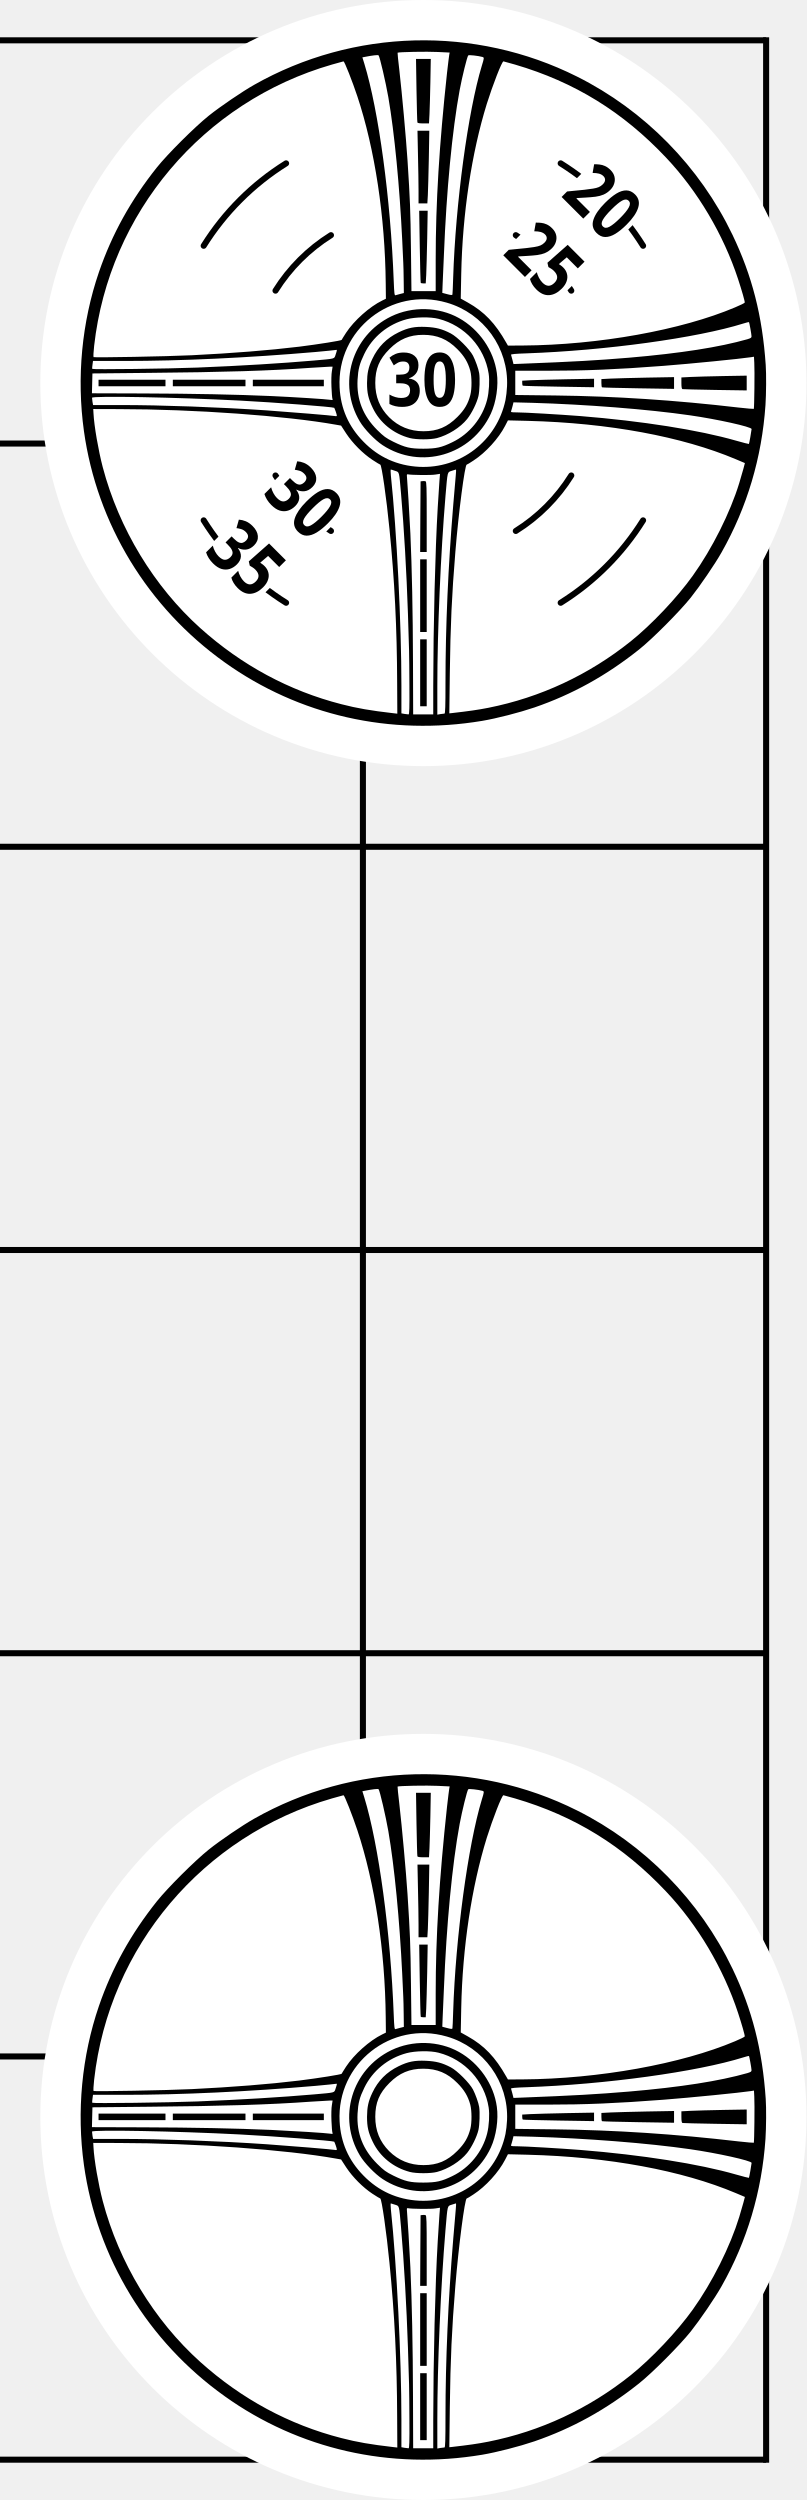
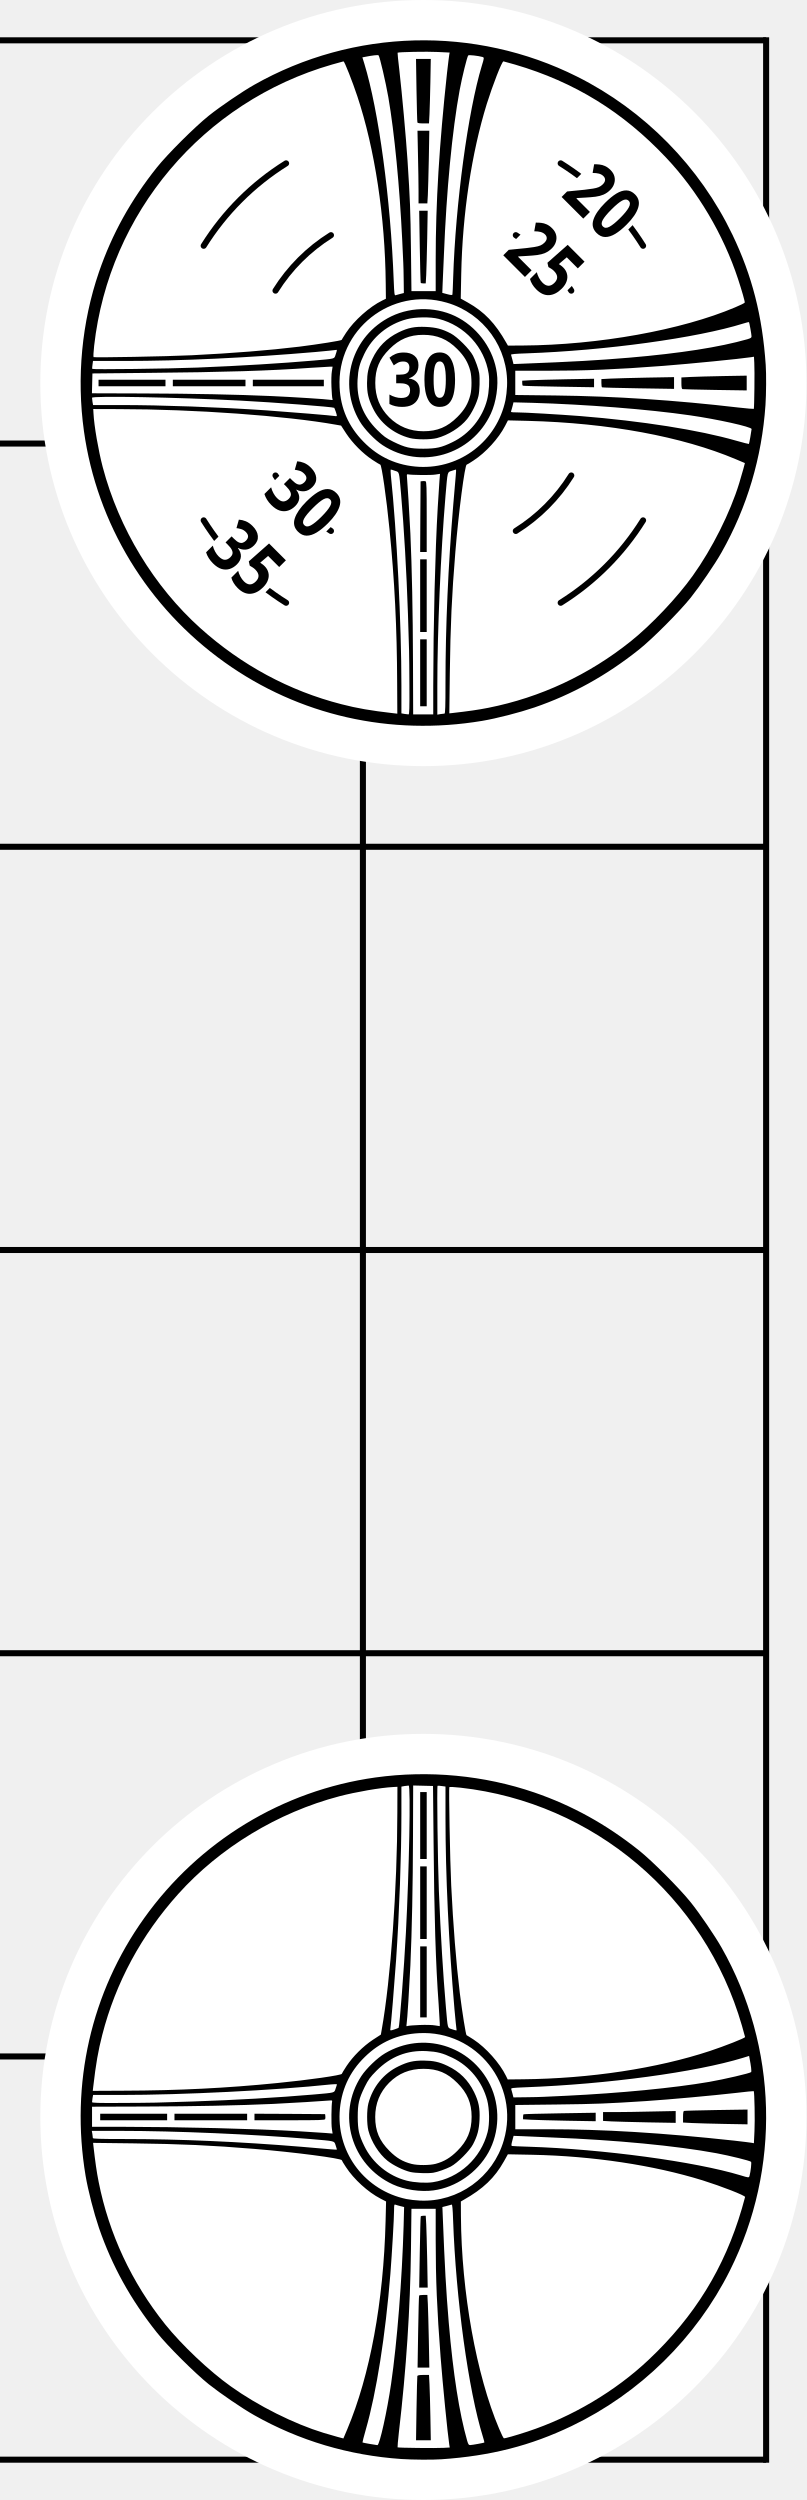
<svg xmlns="http://www.w3.org/2000/svg" xmlns:xlink="http://www.w3.org/1999/xlink" width="200mm" height="620mm" viewBox="0 0 200 620" version="1.1" id="svg8">
  <defs id="defs2" />
  <g id="layer1" transform="translate(0,323)">
    <path style="fill:none;stroke:#000000;stroke-width:1.5;stroke-linecap:butt;stroke-linejoin:miter;stroke-miterlimit:4;stroke-dasharray:none;stroke-opacity:1" d="M 0,287 H 190" id="path3016" />
    <use x="0" y="0" xlink:href="#path3016" id="use3018" transform="translate(0,-100)" width="100%" height="100%" />
    <use x="0" y="0" xlink:href="#path3016" id="use3020" transform="translate(0,-200)" width="100%" height="100%" />
    <use x="0" y="0" xlink:href="#path3016" id="use3022" transform="translate(0,-300)" width="100%" height="100%" />
    <use x="0" y="0" xlink:href="#path3016" id="use3024" transform="translate(0,-400)" width="100%" height="100%" />
    <use x="0" y="0" xlink:href="#path3016" id="use3026" transform="translate(0,-500)" width="100%" height="100%" />
    <use x="0" y="0" xlink:href="#path3016" id="use3028" transform="translate(0,-600)" width="100%" height="100%" />
    <path style="fill:none;stroke:#000000;stroke-width:1.5;stroke-linecap:butt;stroke-linejoin:miter;stroke-miterlimit:4;stroke-dasharray:none;stroke-opacity:1" d="M 190,-313.75 V 287.75" id="path3030" />
    <use x="0" y="0" xlink:href="#path3030" id="use3032" transform="translate(-100)" width="100%" height="100%" />
    <circle style="opacity:1;fill:#ffffff;fill-opacity:1;fill-rule:nonzero;stroke:none;stroke-width:2;stroke-linecap:round;stroke-linejoin:round;stroke-miterlimit:4;stroke-dasharray:none;stroke-dashoffset:0;stroke-opacity:1;paint-order:markers stroke fill" id="path17" cx="105" cy="-228" r="95" />
    <use x="0" y="0" xlink:href="#path17" id="use3040" transform="translate(0,430)" width="100%" height="100%" />
    <path id="path354" style="fill:#000000;stroke:none;stroke-width:0.035" d="m 32.74,-228.825 h -8.3 v 0.81 0.81 h 8.3 8.3 v -0.81 -0.81 z m 19.131,0 h -9.009 v 0.81 0.81 h 9.009 9.009 v -0.81 -0.81 z m 19.637,0 h -8.806 v 0.81 0.81 h 8.806 8.806 v -0.81 -0.81 z m 33.505,64.378 h -0.81 v 8.3 8.3 h 0.81 0.81 v -8.3 -8.3 z m 0,-19.84 h -0.81 v 9.009 9.009 h 0.81 0.81 v -9.009 -9.009 z m 0.526,-19.354 c -0.162,-0.061 -0.506,-0.081 -0.769,-0.041 l -0.466,0.061 -0.061,8.766 -0.04,8.746 h 0.81 0.81 v -8.705 c 0,-7.369 -0.041,-8.725 -0.283,-8.827 z m -0.526,-67.091 h -1.053 l 0.142,8.867 c 0.081,4.859 0.182,8.908 0.243,9.009 0.041,0.081 0.344,0.142 0.668,0.142 h 0.567 l 0.121,-2.065 c 0.061,-1.154 0.162,-5.203 0.243,-9.009 l 0.121,-6.944 z m -0.02,-19.84 h -1.458 l 0.121,5.932 c 0.081,3.239 0.142,7.308 0.142,9.009 v 3.077 h 1.093 1.093 l 0.121,-2.065 c 0.061,-1.154 0.162,-5.203 0.243,-9.009 l 0.121,-6.944 z m 0.02,-17.815 h -1.842 l 0.121,7.754 c 0.081,4.251 0.162,7.855 0.223,7.997 0.041,0.162 0.526,0.243 1.478,0.243 h 1.397 l 0.121,-2.267 c 0.061,-1.255 0.162,-4.859 0.223,-7.997 l 0.101,-5.729 z m 13.827,77.942 c -0.162,-1.053 -0.931,-3.178 -1.539,-4.353 -0.85,-1.62 -3.887,-4.656 -5.507,-5.507 -2.146,-1.113 -3.624,-1.498 -6.175,-1.62 -2.814,-0.121 -4.413,0.202 -6.782,1.356 -2.976,1.458 -5.081,3.583 -6.499,6.58 -0.992,2.065 -1.296,3.543 -1.316,5.972 0,2.49 0.324,3.907 1.417,6.175 1.761,3.685 5.122,6.418 9.232,7.49 1.599,0.405 5.081,0.405 6.681,0 2.794,-0.729 5.81,-2.632 7.49,-4.717 1.154,-1.437 2.409,-3.988 2.814,-5.709 0.283,-1.215 0.385,-4.413 0.182,-5.668 z m -2.186,5.365 c -0.567,2.207 -1.458,3.725 -3.219,5.486 -2.51,2.51 -4.94,3.543 -8.422,3.543 -3.34,0 -6.175,-1.154 -8.503,-3.462 -2.328,-2.348 -3.442,-5.081 -3.442,-8.523 0,-3.502 0.992,-5.871 3.523,-8.402 2.47,-2.47 4.98,-3.523 8.381,-3.523 3.421,0 5.992,1.073 8.442,3.543 1.721,1.721 2.652,3.28 3.219,5.385 0.385,1.458 0.405,4.454 0.02,5.952 z m 6.559,-5.446 c -0.749,-5.547 -4.373,-10.79 -9.373,-13.584 -5.041,-2.814 -11.56,-2.976 -16.823,-0.425 -9.798,4.778 -13.361,16.702 -7.774,26.075 1.113,1.883 3.725,4.596 5.628,5.851 9.454,6.195 22.087,2.531 26.865,-7.814 1.316,-2.834 1.923,-6.944 1.478,-10.102 z m -2.409,6.66 c -1.154,4.535 -4.393,8.503 -8.604,10.527 -2.733,1.336 -3.988,1.599 -7.187,1.62 -3.3,0 -4.494,-0.283 -7.491,-1.741 -1.822,-0.911 -2.348,-1.296 -3.968,-2.895 -3.543,-3.543 -5.142,-7.592 -4.879,-12.471 0.142,-2.612 0.506,-4.008 1.66,-6.377 2.045,-4.251 5.891,-7.389 10.527,-8.624 2.146,-0.567 5.851,-0.628 7.895,-0.101 6.499,1.66 11.418,7.025 12.43,13.584 0.263,1.68 0.101,4.616 -0.385,6.478 z m 19.698,-5.081 c -3.765,0.081 -7.774,0.182 -8.908,0.243 l -2.085,0.121 v 0.567 c 0,0.324 0.061,0.628 0.162,0.668 0.081,0.061 4.089,0.162 8.908,0.243 l 8.746,0.142 v -1.053 -1.053 z m 19.941,-0.405 c -3.705,0.081 -7.774,0.182 -9.009,0.243 l -2.288,0.121 v 0.972 c 0,0.547 0.061,1.032 0.162,1.073 0.081,0.061 4.13,0.162 9.009,0.243 l 8.847,0.142 v -1.458 -1.458 z m 18.929,-0.385 c -3.219,0.061 -6.863,0.162 -8.098,0.223 l -2.288,0.121 v 1.397 c 0,0.951 0.081,1.437 0.263,1.498 0.121,0.041 3.765,0.121 8.098,0.202 l 7.835,0.121 v -1.842 -1.822 z m 10.527,-2.733 c -0.83,-12.228 -3.381,-22.148 -8.24,-32.29 -8.118,-16.924 -21.844,-30.893 -38.566,-39.254 -25.306,-12.673 -55.45,-11.904 -80.088,2.065 -2.895,1.64 -8.442,5.405 -11.236,7.652 -3.462,2.774 -10.244,9.535 -12.876,12.835 -6.478,8.138 -11.114,16.52 -14.353,25.933 -4.272,12.471 -5.567,26.176 -3.725,39.436 3.219,23.038 15.811,43.728 34.902,57.353 18.443,13.179 41.097,18.321 63.872,14.515 3.583,-0.607 9.191,-2.045 12.936,-3.32 9.414,-3.239 17.795,-7.875 25.933,-14.353 3.32,-2.632 10.082,-9.434 12.835,-12.876 2.247,-2.814 6.053,-8.381 7.652,-11.236 6.337,-11.195 10.001,-23.524 10.892,-36.541 0.182,-2.713 0.223,-7.774 0.061,-9.92 z m -2.956,10.871 c -0.061,0.041 -1.721,-0.101 -3.725,-0.324 -15.791,-1.842 -30.65,-2.814 -45.409,-2.996 l -10.021,-0.121 v -2.996 -3.016 h 7.693 c 9.819,0 17.41,-0.324 29.051,-1.215 6.802,-0.526 19.03,-1.741 21.702,-2.146 l 0.749,-0.121 0.081,1.498 c 0.121,1.862 0,11.296 -0.121,11.438 z m -1.599,-17.269 c -6.903,1.964 -16.52,3.482 -29.314,4.575 -7.976,0.668 -13.665,0.992 -26.642,1.498 l -2.045,0.081 -0.263,-1.053 c -0.142,-0.567 -0.304,-1.134 -0.344,-1.255 -0.061,-0.142 1.134,-0.263 3.786,-0.344 19.577,-0.688 42.331,-3.806 53.851,-7.41 0.709,-0.223 1.336,-0.385 1.377,-0.344 0.081,0.101 0.607,2.935 0.628,3.502 0.02,0.364 -0.162,0.486 -1.032,0.749 z m 0.749,24.192 c -0.162,0.931 -0.324,1.741 -0.364,1.782 -0.041,0.041 -1.478,-0.344 -3.219,-0.83 -9.151,-2.632 -23.261,-4.859 -38.627,-6.094 -5,-0.385 -13.807,-0.911 -15.771,-0.911 -1.275,0 -1.458,-0.041 -1.356,-0.324 0.081,-0.182 0.223,-0.749 0.364,-1.255 l 0.223,-0.911 4.676,0.121 c 13.179,0.385 28.747,1.599 39.092,3.097 6.762,0.972 15.285,2.854 15.285,3.401 0,0.121 -0.142,0.992 -0.304,1.923 z m -3.765,-32.108 c -13.321,5.648 -33.869,9.353 -52.717,9.474 l -3.644,0.02 -0.385,-0.668 c -2.753,-4.879 -5.466,-7.713 -9.576,-10.021 l -1.741,-0.972 0.121,-6.094 c 0.304,-14.981 2.571,-30.023 6.337,-42.19 1.458,-4.656 3.745,-10.547 4.13,-10.547 0.081,0 1.356,0.364 2.854,0.79 14.779,4.332 26.784,11.742 37.493,23.099 7.814,8.26 14.212,19.07 17.835,30.083 0.952,2.895 1.721,5.588 1.66,5.851 -0.041,0.121 -1.093,0.648 -2.369,1.174 z m 1.012,43.566 c -2.227,7.308 -6.721,16.277 -11.519,22.978 -3.846,5.405 -10.264,12.167 -15.386,16.277 -10.426,8.341 -22.411,13.928 -35.327,16.499 -2.551,0.506 -4.838,0.83 -9.09,1.316 l -0.587,0.061 0.121,-9.839 c 0.162,-12.268 0.486,-19.354 1.377,-30.185 0.79,-9.738 2.348,-21.662 2.814,-21.662 0.081,0 0.85,-0.445 1.68,-1.012 3.037,-1.964 6.235,-5.486 7.835,-8.584 l 0.709,-1.377 4.919,0.121 c 20.022,0.506 38.262,3.887 51.603,9.515 l 2.247,0.952 -0.385,1.458 c -0.223,0.81 -0.668,2.369 -1.012,3.482 z m -57.98,-20.569 c -2.126,10.122 -11.155,17.086 -21.439,16.56 -5.385,-0.283 -10.062,-2.389 -13.807,-6.256 -3.685,-3.765 -5.628,-8.199 -5.891,-13.442 -0.749,-14.293 12.795,-25.022 26.581,-21.014 9.151,2.632 15.386,11.296 14.941,20.771 -0.041,1.073 -0.223,2.591 -0.385,3.381 z m -5.871,-82.902 c -3.421,11.276 -6.519,34.173 -7.106,52.656 -0.061,2.126 -0.142,3.948 -0.182,4.089 -0.061,0.162 -0.405,0.142 -1.296,-0.101 l -1.215,-0.324 0.081,-2.146 c 0.061,-1.174 0.202,-4.494 0.324,-7.389 0.628,-15.851 2.045,-30.711 3.907,-40.793 0.607,-3.239 1.842,-8.28 2.126,-8.563 0.162,-0.162 2.409,0.081 3.523,0.385 0.445,0.142 0.445,0.223 -0.162,2.186 z m -7.086,108.936 c -1.255,15.123 -1.923,30.266 -1.923,43.89 0,6.134 -0.061,7.835 -0.243,7.835 -0.142,0 -0.607,0.061 -1.012,0.121 l -0.769,0.142 v -7.065 c 0,-13.645 0.85,-33.12 2.024,-47.15 0.547,-6.316 0.425,-5.871 1.559,-6.256 0.526,-0.182 0.992,-0.324 1.032,-0.324 0.061,0 0.041,0.668 -0.041,1.478 -0.081,0.79 -0.364,4.11 -0.628,7.329 z m -1.518,-107.397 c -1.964,18.159 -2.834,32.452 -2.834,46.563 v 7.794 h -3.016 -2.996 l -0.121,-10.223 c -0.121,-9.94 -0.223,-12.45 -0.85,-22.168 -0.385,-5.83 -1.377,-16.661 -2.024,-22.35 -0.283,-2.389 -0.486,-4.373 -0.445,-4.393 0.182,-0.182 7.369,-0.324 9.92,-0.182 l 2.996,0.142 -0.101,0.547 c -0.061,0.283 -0.283,2.207 -0.526,4.272 z m -2.328,108.005 c -0.628,10.527 -1.093,29.314 -1.113,44.295 v 7.025 h -2.49 -2.49 l -0.041,-12.795 c -0.041,-12.693 -0.263,-23.443 -0.648,-32.047 -0.182,-3.907 -0.749,-13.24 -0.871,-14.374 -0.02,-0.263 0.061,-0.385 0.263,-0.324 0.81,0.182 5.709,0.243 6.762,0.061 l 1.194,-0.182 -0.142,1.741 c -0.061,0.952 -0.263,3.927 -0.425,6.6 z m -7.227,51.32 c -0.142,0 -0.607,-0.061 -1.012,-0.121 l -0.769,-0.142 v -6.903 c 0,-15.224 -1.154,-38.303 -2.612,-52.089 -0.081,-0.81 -0.081,-1.478 -0.02,-1.478 0.081,0 0.547,0.142 1.053,0.324 1.093,0.364 0.992,0 1.478,5.547 0.749,8.665 1.377,19.556 1.721,29.861 0.304,8.928 0.324,9.576 0.364,17.775 0.041,5.668 -0.02,7.227 -0.202,7.227 z m -2.065,-104.28 c -0.486,0.121 -1.012,0.263 -1.174,0.324 -0.263,0.101 -0.324,-0.425 -0.445,-3.482 -0.769,-20.427 -3.745,-42.352 -7.288,-53.932 l -0.486,-1.579 0.526,-0.101 c 1.943,-0.385 3.34,-0.547 3.482,-0.405 0.304,0.304 1.782,6.701 2.429,10.406 1.518,8.827 2.794,22.046 3.442,35.428 0.121,2.51 0.243,5.061 0.263,5.668 0.041,0.607 0.081,2.531 0.101,4.272 l 0.041,3.178 z m -1.782,103.976 c -5.628,-0.648 -8.887,-1.215 -12.815,-2.227 -12.957,-3.32 -24.739,-9.677 -34.962,-18.848 -11.519,-10.345 -20.204,-24.678 -24.233,-39.963 -1.073,-4.11 -2.126,-10.163 -2.288,-13.321 l -0.061,-1.073 6.276,0.02 c 18.787,0.02 41.582,1.66 53.911,3.867 l 1.275,0.223 1.275,1.964 c 1.62,2.45 4.13,4.96 6.478,6.519 0.992,0.648 1.883,1.194 1.964,1.194 0.344,0 1.539,8.3 2.288,15.993 1.255,12.531 1.862,24.597 1.903,38.121 l 0.04,7.652 z m -2.693,-102.336 c -3.118,1.518 -6.984,4.96 -8.968,7.997 -0.567,0.891 -1.073,1.68 -1.093,1.761 -0.081,0.182 -5.648,1.073 -10.487,1.68 -7.47,0.911 -16.783,1.64 -26.622,2.126 -6.215,0.304 -24.253,0.628 -24.415,0.466 -0.081,-0.101 -0.02,-1.336 0.142,-2.794 3.705,-32.999 26.986,-60.531 58.993,-69.763 1.498,-0.425 2.794,-0.79 2.854,-0.79 0.243,0 2.227,5.041 3.442,8.705 4.332,13.098 6.863,29.78 7.025,46.401 l 0.041,3.765 z M 83.23,-235.04 c -0.364,1.093 0.041,0.972 -5.446,1.458 -7.997,0.688 -17.775,1.296 -28.849,1.741 -7.207,0.283 -25.933,0.526 -26.055,0.324 -0.041,-0.081 -0.02,-0.547 0.061,-1.053 l 0.121,-0.911 h 7.733 c 14.171,0 30.812,-0.79 47.494,-2.227 2.612,-0.243 4.879,-0.466 5.021,-0.506 0.324,-0.121 0.304,0.041 -0.081,1.174 z m -0.121,15.224 c -0.587,-0.121 -11.216,-1.012 -17.066,-1.417 -11.56,-0.79 -25.954,-1.316 -36.258,-1.316 h -6.701 l -0.142,-0.749 c -0.061,-0.425 -0.121,-0.891 -0.121,-1.053 0,-0.526 20.953,-0.121 36.541,0.688 8.604,0.445 23.302,1.579 23.524,1.802 0.101,0.101 0.648,1.64 0.648,1.903 0.02,0.162 -0.142,0.223 -0.425,0.142 z m -0.911,-7.288 c 0.061,1.458 0.162,2.794 0.243,2.996 0.142,0.324 0.081,0.364 -0.526,0.263 -0.931,-0.162 -8.948,-0.668 -14.556,-0.931 -8.725,-0.385 -19.415,-0.607 -31.946,-0.648 l -12.612,-0.041 0.061,-2.47 0.061,-2.45 13.969,-0.142 c 18.342,-0.162 30.205,-0.526 40.165,-1.255 2.267,-0.142 4.413,-0.283 4.778,-0.283 h 0.648 l -0.182,1.174 c -0.121,0.628 -0.162,2.348 -0.101,3.786 z" />
    <path style="opacity:1;fill:none;fill-opacity:1;fill-rule:nonzero;stroke:#000000;stroke-width:1.5;stroke-linecap:round;stroke-linejoin:round;stroke-miterlimit:4;stroke-dasharray:none;stroke-dashoffset:0;stroke-opacity:1;paint-order:markers stroke fill" id="path972" d="m -205.081,-141.678 a 43.25,43.25 0 0 1 13.759,13.759" transform="rotate(90)" />
    <path id="circle974" style="opacity:1;fill:none;fill-opacity:1;fill-rule:nonzero;stroke:#000000;stroke-width:1.5;stroke-linecap:round;stroke-linejoin:round;stroke-miterlimit:4;stroke-dasharray:none;stroke-dashoffset:0;stroke-opacity:1;paint-order:markers stroke fill" d="m -193.952,-159.487 a 64.25,64.25 0 0 1 20.44,20.44" transform="rotate(90)" />
    <path d="m -264.678,-127.919 a 43.25,43.25 0 0 1 13.759,-13.759" id="path1019" style="opacity:1;fill:none;fill-opacity:1;fill-rule:nonzero;stroke:#000000;stroke-width:1.5;stroke-linecap:round;stroke-linejoin:round;stroke-miterlimit:4;stroke-dasharray:none;stroke-dashoffset:0;stroke-opacity:1;paint-order:markers stroke fill" transform="rotate(90)" />
    <path d="m -282.487,-139.047 a 64.25,64.25 0 0 1 20.44,-20.44" style="opacity:1;fill:none;fill-opacity:1;fill-rule:nonzero;stroke:#000000;stroke-width:1.5;stroke-linecap:round;stroke-linejoin:round;stroke-miterlimit:4;stroke-dasharray:none;stroke-dashoffset:0;stroke-opacity:1;paint-order:markers stroke fill" id="path1021" transform="rotate(90)" />
    <path style="opacity:1;fill:none;fill-opacity:1;fill-rule:nonzero;stroke:#000000;stroke-width:1.5;stroke-linecap:round;stroke-linejoin:round;stroke-miterlimit:4;stroke-dasharray:none;stroke-dashoffset:0;stroke-opacity:1;paint-order:markers stroke fill" id="path1023" d="M -250.919,-68.322 A 43.25,43.25 0 0 1 -264.678,-82.081" transform="rotate(90)" />
    <path id="path1025" style="opacity:1;fill:none;fill-opacity:1;fill-rule:nonzero;stroke:#000000;stroke-width:1.5;stroke-linecap:round;stroke-linejoin:round;stroke-miterlimit:4;stroke-dasharray:none;stroke-dashoffset:0;stroke-opacity:1;paint-order:markers stroke fill" d="m -262.047,-50.513 a 64.25,64.25 0 0 1 -20.44,-20.44" transform="rotate(90)" />
    <path d="m -191.322,-82.081 a 43.25,43.25 0 0 1 -13.759,13.759" id="path1027" style="opacity:1;fill:none;fill-opacity:1;fill-rule:nonzero;stroke:#000000;stroke-width:1.5;stroke-linecap:round;stroke-linejoin:round;stroke-miterlimit:4;stroke-dasharray:none;stroke-dashoffset:0;stroke-opacity:1;paint-order:markers stroke fill" transform="rotate(90)" />
    <path d="m -173.513,-70.953 a 64.25,64.25 0 0 1 -20.44,20.44" style="opacity:1;fill:none;fill-opacity:1;fill-rule:nonzero;stroke:#000000;stroke-width:1.5;stroke-linecap:round;stroke-linejoin:round;stroke-miterlimit:4;stroke-dasharray:none;stroke-dashoffset:0;stroke-opacity:1;paint-order:markers stroke fill" id="path1029" transform="rotate(90)" />
    <text xml:space="preserve" style="font-style:normal;font-variant:normal;font-weight:bold;font-stretch:normal;font-size:16.729px;line-height:1000;font-family:'Tlwg Typewriter';-inkscape-font-specification:'Tlwg Typewriter Bold';letter-spacing:0px;word-spacing:0px;fill:#000000;fill-opacity:1;stroke:none;stroke-width:0.265" x="105.449" y="-202.347" id="text1083" transform="scale(0.9103435,1.098486)">
      <tspan id="tspan1081" x="105.449" y="-202.347" style="font-style:normal;font-variant:normal;font-weight:bold;font-stretch:normal;font-family:'Tlwg Typewriter';-inkscape-font-specification:'Tlwg Typewriter Bold';letter-spacing:0px;stroke-width:0.265">30</tspan>
    </text>
    <g id="g1148" transform="rotate(45,164.181,-299.6527)">
      <rect y="-171" x="164" height="12" width="18" id="rect1139" style="opacity:1;fill:#ffffff;fill-opacity:1;fill-rule:nonzero;stroke:none;stroke-width:1.5;stroke-linecap:round;stroke-linejoin:round;stroke-miterlimit:4;stroke-dasharray:none;stroke-dashoffset:0;stroke-opacity:1;paint-order:markers stroke fill" />
      <text xml:space="preserve" style="font-style:normal;font-variant:normal;font-weight:bold;font-stretch:normal;font-size:16.729px;line-height:1000;font-family:'Tlwg Typewriter';-inkscape-font-specification:'Tlwg Typewriter Bold';letter-spacing:0px;word-spacing:0px;fill:#000000;fill-opacity:1;stroke:none;stroke-width:0.265" x="180.146" y="-144.996" id="text1143" transform="scale(0.9103436,1.098486)">
        <tspan id="tspan1141" x="180.146" y="-144.996" style="font-style:normal;font-variant:normal;font-weight:bold;font-stretch:normal;font-family:'Tlwg Typewriter';-inkscape-font-specification:'Tlwg Typewriter Bold';letter-spacing:0px;stroke-width:0.265">30</tspan>
      </text>
    </g>
    <g transform="rotate(45,139.4815,-309.8836)" id="g1156">
      <rect style="opacity:1;fill:#ffffff;fill-opacity:1;fill-rule:nonzero;stroke:none;stroke-width:1.5;stroke-linecap:round;stroke-linejoin:round;stroke-miterlimit:4;stroke-dasharray:none;stroke-dashoffset:0;stroke-opacity:1;paint-order:markers stroke fill" id="rect1150" width="18" height="12" x="164" y="-171" />
      <text transform="scale(0.9103436,1.098486)" id="text1154" y="-144.996" x="180.146" style="font-style:normal;font-variant:normal;font-weight:bold;font-stretch:normal;font-size:16.729px;line-height:1000;font-family:'Tlwg Typewriter';-inkscape-font-specification:'Tlwg Typewriter Bold';letter-spacing:0px;word-spacing:0px;fill:#000000;fill-opacity:1;stroke:none;stroke-width:0.265" xml:space="preserve">
        <tspan style="font-style:normal;font-variant:normal;font-weight:bold;font-stretch:normal;font-family:'Tlwg Typewriter';-inkscape-font-specification:'Tlwg Typewriter Bold';letter-spacing:0px;stroke-width:0.265" y="-144.996" x="180.146" id="tspan1152">35</tspan>
      </text>
    </g>
    <g id="g1164" transform="rotate(45,265.9139,-257.5136)">
      <rect y="-171" x="164" height="12" width="18" id="rect1158" style="opacity:1;fill:#ffffff;fill-opacity:1;fill-rule:nonzero;stroke:none;stroke-width:1.5;stroke-linecap:round;stroke-linejoin:round;stroke-miterlimit:4;stroke-dasharray:none;stroke-dashoffset:0;stroke-opacity:1;paint-order:markers stroke fill" />
      <text xml:space="preserve" style="font-style:normal;font-variant:normal;font-weight:bold;font-stretch:normal;font-size:16.729px;line-height:1000;font-family:'Tlwg Typewriter';-inkscape-font-specification:'Tlwg Typewriter Bold';letter-spacing:0px;word-spacing:0px;fill:#000000;fill-opacity:1;stroke:none;stroke-width:0.265" x="180.146" y="-144.996" id="text1162" transform="scale(0.9103436,1.098486)">
        <tspan id="tspan1160" x="180.146" y="-144.996" style="font-style:normal;font-variant:normal;font-weight:bold;font-stretch:normal;font-family:'Tlwg Typewriter';-inkscape-font-specification:'Tlwg Typewriter Bold';letter-spacing:0px;stroke-width:0.265">25</tspan>
      </text>
    </g>
    <g transform="rotate(45,290.6134,-247.2827)" id="g1180">
      <rect style="opacity:1;fill:#ffffff;fill-opacity:1;fill-rule:nonzero;stroke:none;stroke-width:1.5;stroke-linecap:round;stroke-linejoin:round;stroke-miterlimit:4;stroke-dasharray:none;stroke-dashoffset:0;stroke-opacity:1;paint-order:markers stroke fill" id="rect1174" width="18" height="12" x="164" y="-171" />
      <text transform="scale(0.9103436,1.098486)" id="text1178" y="-144.996" x="180.146" style="font-style:normal;font-variant:normal;font-weight:bold;font-stretch:normal;font-size:16.729px;line-height:1000;font-family:'Tlwg Typewriter';-inkscape-font-specification:'Tlwg Typewriter Bold';letter-spacing:0px;word-spacing:0px;fill:#000000;fill-opacity:1;stroke:none;stroke-width:0.265" xml:space="preserve">
        <tspan style="font-style:normal;font-variant:normal;font-weight:bold;font-stretch:normal;font-family:'Tlwg Typewriter';-inkscape-font-specification:'Tlwg Typewriter Bold';letter-spacing:0px;stroke-width:0.265" y="-144.996" x="180.146" id="tspan1176">20</tspan>
      </text>
    </g>
-     <use x="0" y="0" xlink:href="#path354" id="use3194" transform="translate(-3.2787623e-6,429.9998)" width="100%" height="100%" />
+     <use x="0" y="0" xlink:href="#path354" id="use3194" transform="rotate(90,-109.9999,-12.99989)" width="100%" height="100%" />
  </g>
</svg>
